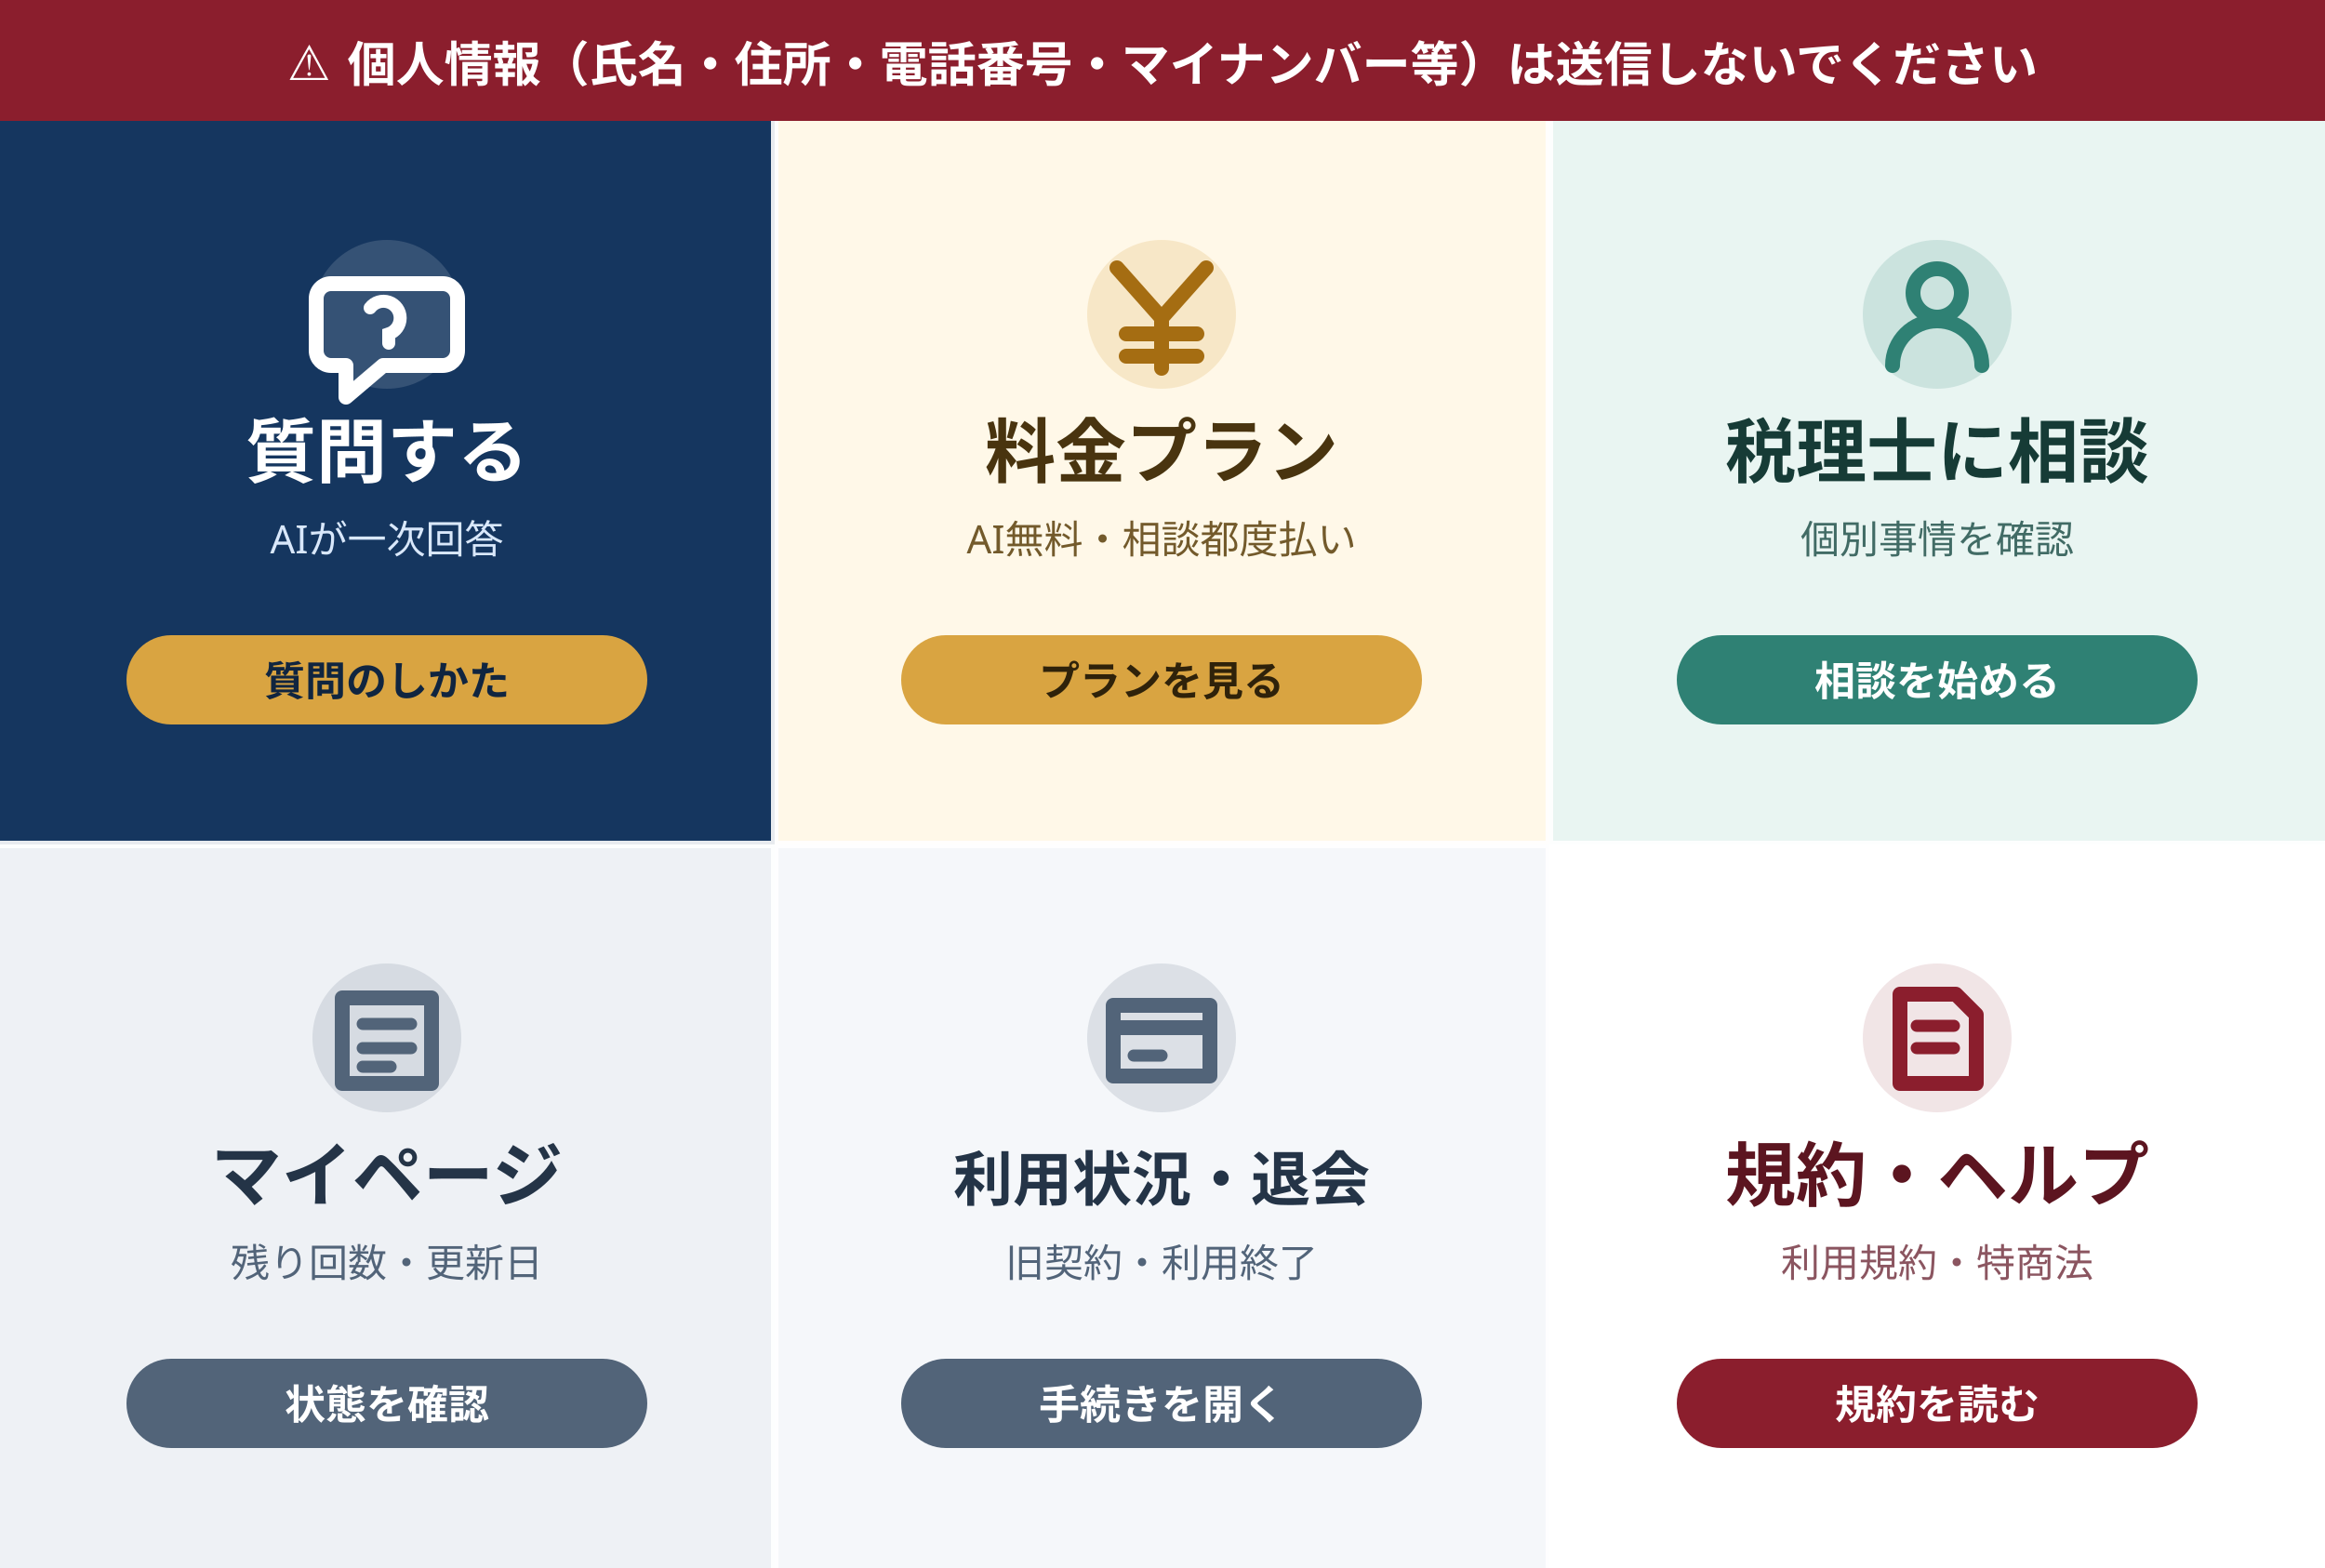
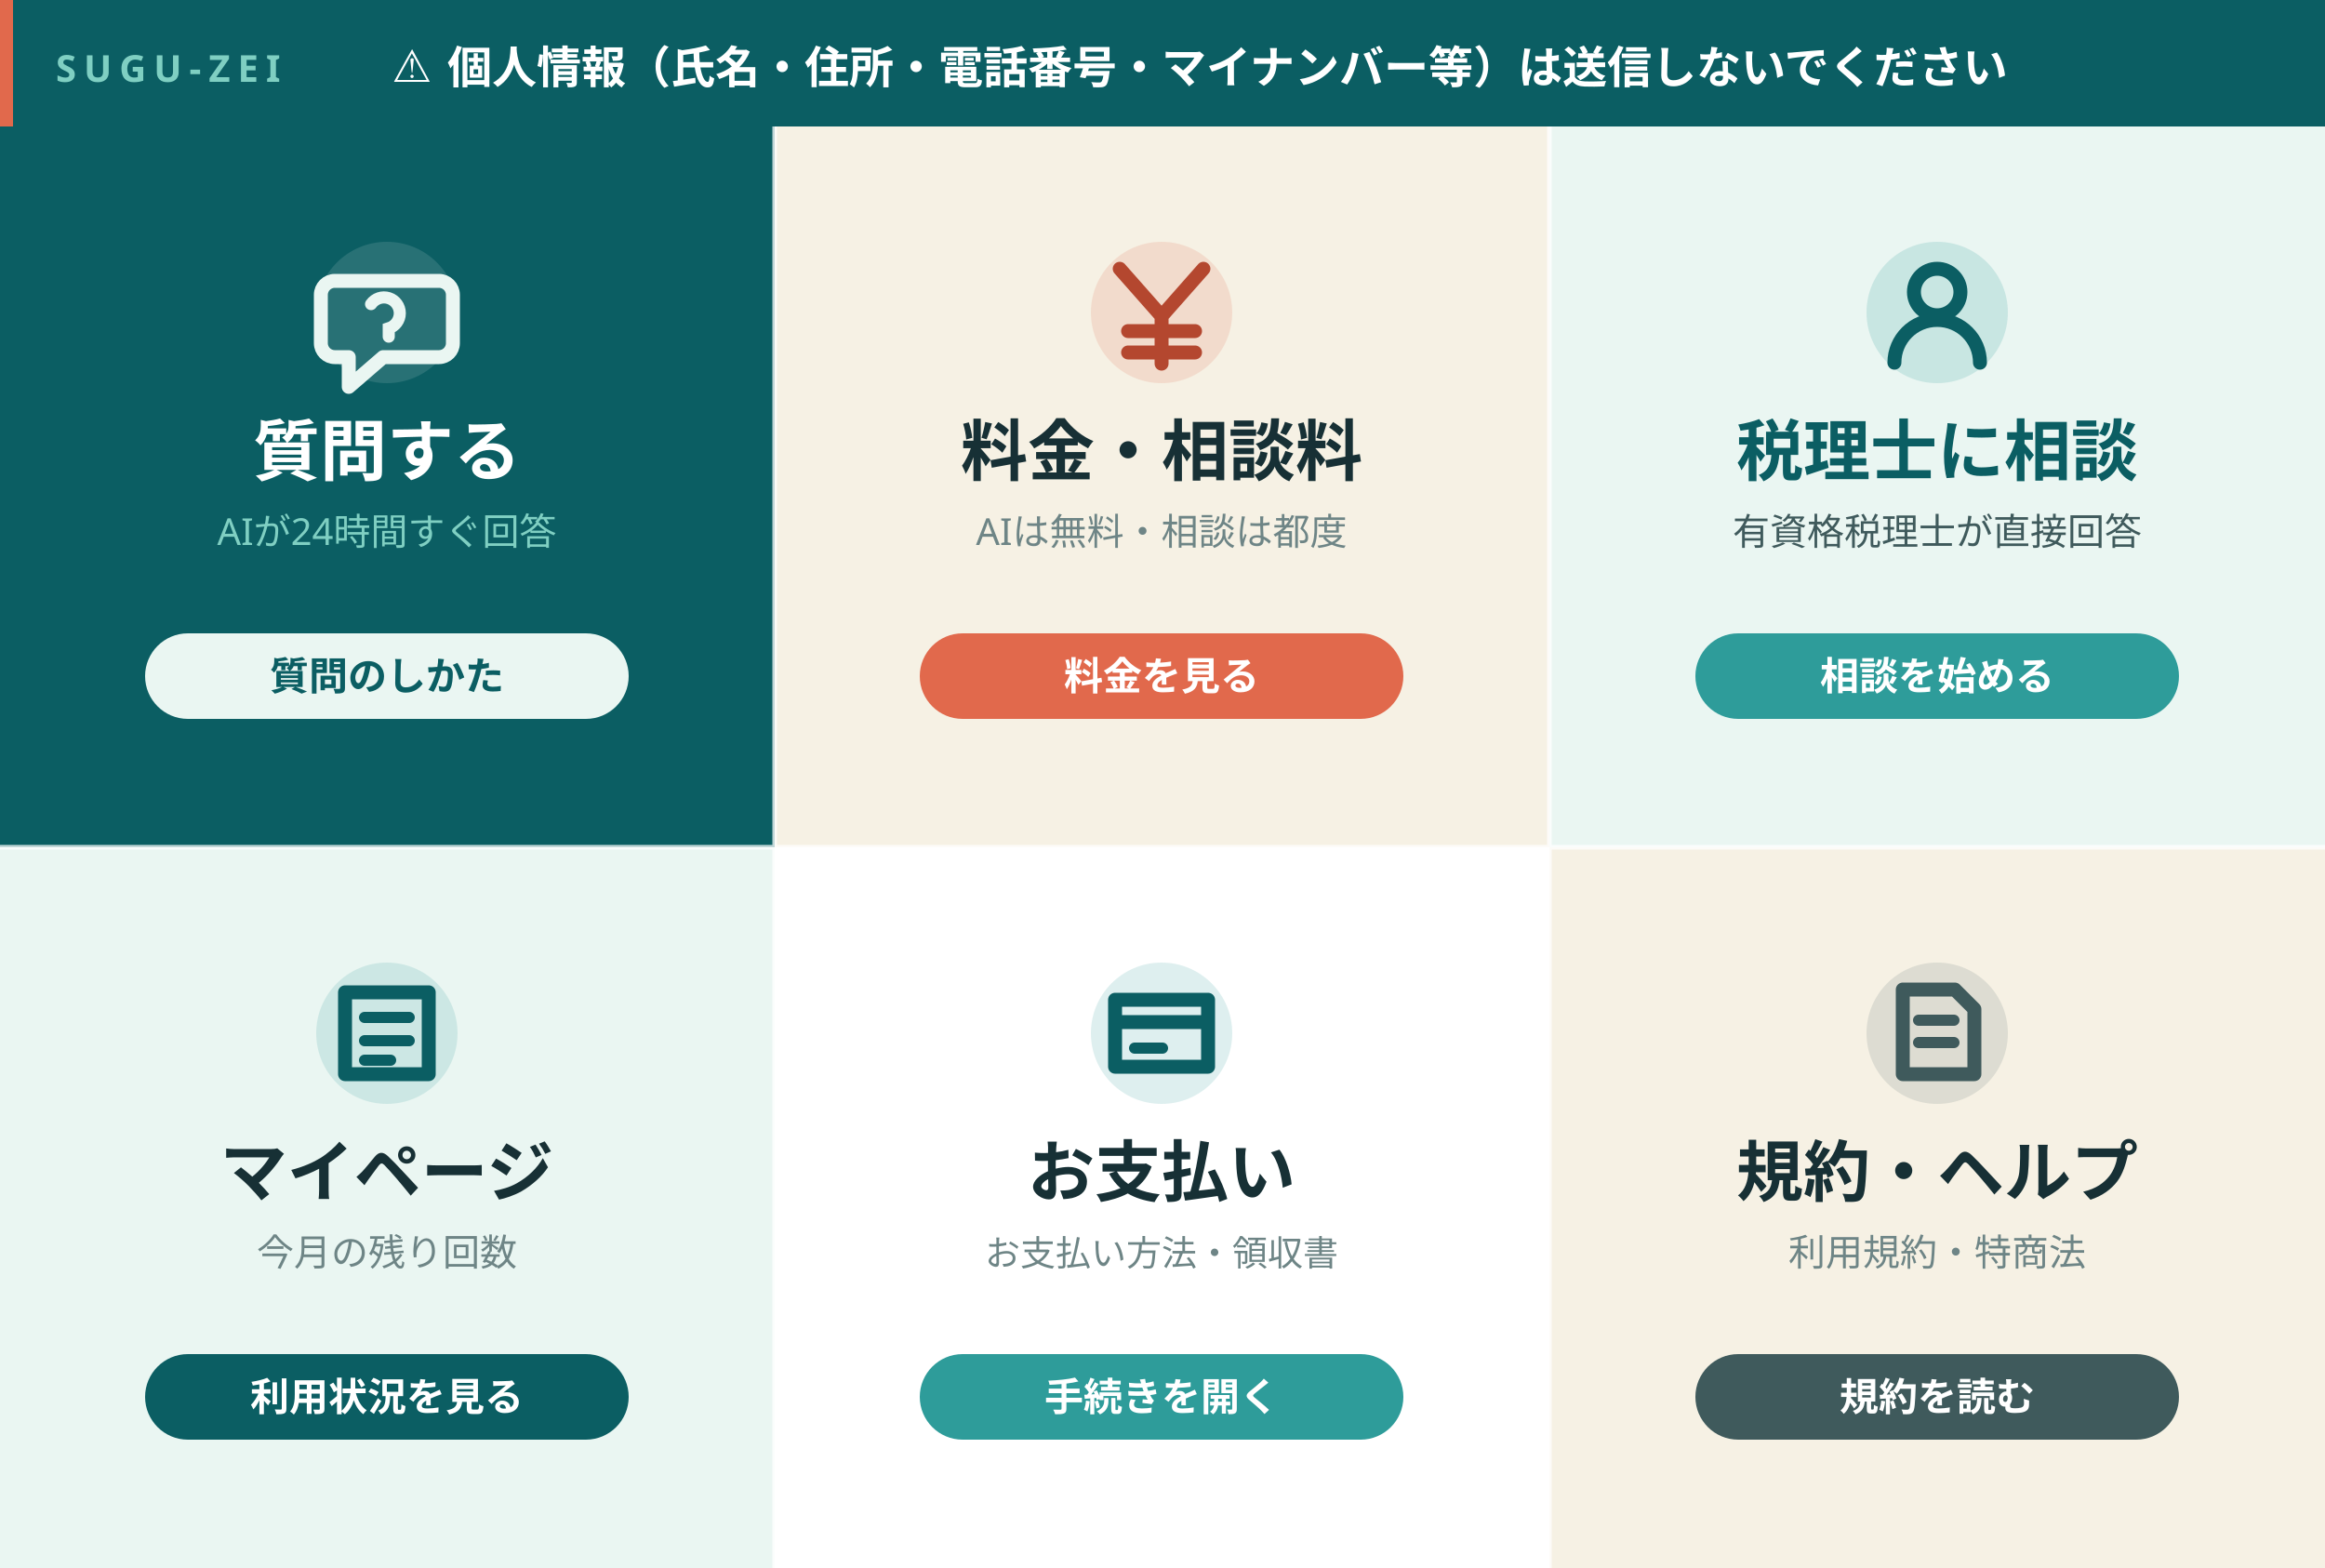
<svg xmlns="http://www.w3.org/2000/svg" width="2500" height="1686" viewBox="0 0 2500 1686">
-   <rect width="2500" height="1686" fill="#f5f7fa" />
+   <rect width="2500" height="1686" fill="#EAF6F2" />
  <g>
-     <rect x="0" y="130" width="833" height="778" fill="#15365f" />
-     <rect x="833" y="130" width="833" height="778" fill="#fff8e8" />
-     <rect x="1666" y="130" width="834" height="778" fill="#e9f5f2" />
-     <rect x="0" y="908" width="833" height="778" fill="#eef1f5" />
-     <rect x="833" y="908" width="833" height="778" fill="#f5f7fa" />
-     <rect x="1666" y="908" width="834" height="778" fill="#ffffff" />
+     <rect x="0" y="136" width="833" height="775" fill="#0B5E63" />
+     <rect x="833" y="136" width="833" height="775" fill="#F6F1E4" />
+     <rect x="1666" y="136" width="834" height="775" fill="#EAF6F2" />
+     <rect x="0" y="911" width="833" height="775" fill="#EAF6F2" />
+     <rect x="833" y="911" width="833" height="775" fill="#FFFFFF" />
+     <rect x="1666" y="911" width="834" height="775" fill="#F6F1E4" />
  </g>
-   <g font-family="'Yu Gothic', 'Meiryo', sans-serif" text-anchor="middle" transform="translate(0,43)">
-     <circle cx="416" cy="295" r="80" fill="#ffffff" opacity="0.14" />
-     <path d="M356 262h120a16 16 0 0 1 16 16v56a16 16 0 0 1-16 16h-64l-40 34v-34h-16a16 16 0 0 1-16-16v-56a16 16 0 0 1 16-16z" fill="none" stroke="#ffffff" stroke-width="16" stroke-linejoin="round" />
-     <path d="M398 288a18 18 0 1 1 20 28v10" fill="none" stroke="#ffffff" stroke-width="14" stroke-linecap="round" />
-     <circle cx="418" cy="349" r="7" fill="#ffffff" />
-     <text x="416" y="470" fill="#ffffff" font-size="76" font-weight="700">質問する</text>
-     <text x="416" y="552" fill="#d9e8fb" font-size="42">AIが一次回答</text>
-     <rect x="136" y="640" width="560" height="96" rx="48" fill="#d9a441" />
-     <text x="416" y="705" fill="#102540" font-size="44" font-weight="700">質問のしかた</text>
-     <circle cx="1249" cy="295" r="80" fill="#d9a441" opacity="0.20" />
-     <path d="M1201 245l48 54 48-54M1249 299v54M1211 316h76M1211 340h76" fill="none" stroke="#a56d12" stroke-width="16" stroke-linecap="round" stroke-linejoin="round" />
-     <text x="1249" y="470" fill="#49340f" font-size="76" font-weight="700">料金プラン</text>
-     <text x="1249" y="552" fill="#735a2b" font-size="42">AI無料・相談都度払い</text>
-     <rect x="969" y="640" width="560" height="96" rx="48" fill="#d9a441" />
-     <text x="1249" y="705" fill="#2f220a" font-size="44" font-weight="700">プランを見る</text>
-     <circle cx="2083" cy="295" r="80" fill="#2f8174" opacity="0.16" />
-     <circle cx="2083" cy="272" r="26" fill="none" stroke="#2f8174" stroke-width="16" />
-     <path d="M2035 350a48 48 0 0 1 96 0" fill="none" stroke="#2f8174" stroke-width="16" stroke-linecap="round" />
-     <text x="2083" y="470" fill="#163b36" font-size="76" font-weight="700">税理士に相談</text>
-     <text x="2083" y="552" fill="#416b65" font-size="42">個別事情を確認</text>
-     <rect x="1803" y="640" width="560" height="96" rx="48" fill="#2f8174" />
-     <text x="2083" y="705" fill="#ffffff" font-size="44" font-weight="700">相談を始める</text>
-     <circle cx="416" cy="1073" r="80" fill="#526479" opacity="0.16" />
-     <path d="M368 1030h96v92h-96z" fill="none" stroke="#526479" stroke-width="16" stroke-linejoin="round" />
-     <path d="M390 1058h52M390 1084h52M390 1104h30" stroke="#526479" stroke-width="13" stroke-linecap="round" />
-     <text x="416" y="1248" fill="#243447" font-size="76" font-weight="700">マイページ</text>
-     <text x="416" y="1330" fill="#526479" font-size="42">残り回数・更新日</text>
-     <rect x="136" y="1418" width="560" height="96" rx="48" fill="#526479" />
-     <text x="416" y="1483" fill="#ffffff" font-size="44" font-weight="700">状態を確認</text>
-     <circle cx="1249" cy="1073" r="80" fill="#526479" opacity="0.16" />
-     <path d="M1197 1038h104v76h-104z" fill="none" stroke="#526479" stroke-width="16" stroke-linejoin="round" />
-     <path d="M1197 1062h104" stroke="#526479" stroke-width="16" />
-     <path d="M1219 1092h30" stroke="#526479" stroke-width="13" stroke-linecap="round" />
-     <text x="1249" y="1248" fill="#243447" font-size="64" font-weight="700">利用状況・退会</text>
-     <text x="1249" y="1330" fill="#526479" font-size="42">旧契約・利用終了</text>
-     <rect x="969" y="1418" width="560" height="96" rx="48" fill="#526479" />
-     <text x="1249" y="1483" fill="#ffffff" font-size="44" font-weight="700">手続きを開く</text>
-     <circle cx="2083" cy="1073" r="80" fill="#8b1e2d" opacity="0.12" />
-     <path d="M2043 1026h60l22 22v74h-82z" fill="none" stroke="#8b1e2d" stroke-width="16" stroke-linejoin="round" />
-     <path d="M2061 1060h40M2061 1084h40" stroke="#8b1e2d" stroke-width="13" stroke-linecap="round" />
-     <text x="2083" y="1248" fill="#5c1520" font-size="76" font-weight="700">規約・ヘルプ</text>
-     <text x="2083" y="1330" fill="#8b5560" font-size="42">利用規約・特商法</text>
-     <rect x="1803" y="1418" width="560" height="96" rx="48" fill="#8b1e2d" />
-     <text x="2083" y="1483" fill="#ffffff" font-size="44" font-weight="700">規約を読む</text>
+   <g font-family="'Zen Kaku Gothic New','Yu Gothic','Hiragino Sans','Meiryo',sans-serif" text-anchor="middle">
+     <circle cx="416" cy="336" r="76" fill="#FFFFFF" opacity="0.12" />
+     <path d="M360 302h112a15 15 0 0 1 15 15v52a15 15 0 0 1-15 15h-60l-37 32v-32h-15a15 15 0 0 1-15-15v-52a15 15 0 0 1 15-15z" fill="none" stroke="#EAF6F2" stroke-width="15" stroke-linejoin="round" />
+     <path d="M399 327a17 17 0 1 1 19 26v9" fill="none" stroke="#EAF6F2" stroke-width="13" stroke-linecap="round" />
+     <circle cx="418" cy="384" r="7" fill="#EAF6F2" />
+     <text x="416" y="511" fill="#FFFFFF" font-size="72" font-weight="900">質問する</text>
+     <text x="416" y="586" fill="#7FCFC2" font-size="40">AIが24時間すぐ回答</text>
+     <rect x="156" y="681" width="520" height="92" rx="46" fill="#EAF6F2" />
+     <text x="416" y="742" fill="#0B5E63" font-size="42" font-weight="900">質問のしかた</text>
+     <circle cx="1249" cy="336" r="76" fill="#E1694C" opacity="0.16" />
+     <path d="M1204 289l45 51 45-51M1249 340v51M1213 356h72M1213 379h72" fill="none" stroke="#B4472F" stroke-width="15" stroke-linecap="round" stroke-linejoin="round" />
+     <text x="1249" y="511" fill="#173035" font-size="72" font-weight="900">料金・相談料</text>
+     <text x="1249" y="586" fill="#6E8586" font-size="40">AIは無料・相談は都度</text>
+     <rect x="989" y="681" width="520" height="92" rx="46" fill="#E1694C" />
+     <text x="1249" y="742" fill="#FFFFFF" font-size="42" font-weight="900">料金を見る</text>
+     <circle cx="2083" cy="336" r="76" fill="#2E9C9A" opacity="0.18" />
+     <circle cx="2083" cy="314" r="25" fill="none" stroke="#0B5E63" stroke-width="15" />
+     <path d="M2037 390a46 46 0 0 1 92 0" fill="none" stroke="#0B5E63" stroke-width="15" stroke-linecap="round" />
+     <text x="2083" y="511" fill="#0B5E63" font-size="72" font-weight="900">税理士に相談</text>
+     <text x="2083" y="586" fill="#3F5A5C" font-size="40">有資格税理士が直接回答</text>
+     <rect x="1823" y="681" width="520" height="92" rx="46" fill="#2E9C9A" />
+     <text x="2083" y="742" fill="#FFFFFF" font-size="42" font-weight="900">相談を始める</text>
+     <circle cx="416" cy="1111" r="76" fill="#2E9C9A" opacity="0.16" />
+     <path d="M371 1067h90v88h-90z" fill="none" stroke="#0B5E63" stroke-width="15" stroke-linejoin="round" />
+     <path d="M392 1094h48M392 1119h48M392 1140h28" stroke="#0B5E63" stroke-width="12" stroke-linecap="round" />
+     <text x="416" y="1286" fill="#173035" font-size="72" font-weight="900">マイページ</text>
+     <text x="416" y="1361" fill="#6E8586" font-size="40">今月の残り回数</text>
+     <rect x="156" y="1456" width="520" height="92" rx="46" fill="#0B5E63" />
+     <text x="416" y="1517" fill="#FFFFFF" font-size="42" font-weight="900">利用状況を見る</text>
+     <circle cx="1249" cy="1111" r="76" fill="#2E9C9A" opacity="0.16" />
+     <path d="M1199 1075h100v72h-100z" fill="none" stroke="#0B5E63" stroke-width="15" stroke-linejoin="round" />
+     <path d="M1199 1099h100" stroke="#0B5E63" stroke-width="15" />
+     <path d="M1220 1127h30" stroke="#0B5E63" stroke-width="12" stroke-linecap="round" />
+     <text x="1249" y="1286" fill="#173035" font-size="72" font-weight="900">お支払い</text>
+     <text x="1249" y="1361" fill="#6E8586" font-size="38">お支払い方法・領収書</text>
+     <rect x="989" y="1456" width="520" height="92" rx="46" fill="#2E9C9A" />
+     <text x="1249" y="1517" fill="#FFFFFF" font-size="42" font-weight="900">手続きを開く</text>
+     <circle cx="2083" cy="1111" r="76" fill="#3F5A5C" opacity="0.14" />
+     <path d="M2046 1064h56l21 21v70h-77z" fill="none" stroke="#3F5A5C" stroke-width="15" stroke-linejoin="round" />
+     <path d="M2063 1097h38M2063 1121h38" stroke="#3F5A5C" stroke-width="12" stroke-linecap="round" />
+     <text x="2083" y="1286" fill="#173035" font-size="72" font-weight="900">規約・ヘルプ</text>
+     <text x="2083" y="1361" fill="#6E8586" font-size="40">利用規約・特商法</text>
+     <rect x="1823" y="1456" width="520" height="92" rx="46" fill="#3F5A5C" />
+     <text x="2083" y="1517" fill="#FFFFFF" font-size="42" font-weight="900">規約を読む</text>
  </g>
-   <g font-family="'Yu Gothic', 'Meiryo', sans-serif" text-anchor="middle">
-     <rect x="0" y="0" width="2500" height="130" fill="#8b1e2d" />
-     <text x="1250" y="86" fill="#ffffff" font-size="52" font-weight="700">⚠ 個人情報（氏名・住所・電話番号・マイナンバー等）は送信しないでください</text>
+   <g font-family="'Zen Kaku Gothic New','Yu Gothic','Hiragino Sans','Meiryo',sans-serif">
+     <rect x="0" y="0" width="2500" height="136" fill="#0B5E63" />
+     <rect x="0" y="0" width="14" height="136" fill="#E1694C" />
+     <text x="60" y="88" fill="#7FCFC2" font-size="40" font-weight="700" letter-spacing="8">SUGU-ZEI</text>
+     <text x="1290" y="88" fill="#FFFFFF" font-size="48" font-weight="700" text-anchor="middle">⚠ 個人情報（氏名・住所・電話番号・マイナンバー等）は送信しないでください</text>
  </g>
-   <g stroke="#ffffff" stroke-width="8" opacity="0.9">
-     <line x1="833" y1="130" x2="833" y2="1686" />
-     <line x1="1666" y1="130" x2="1666" y2="1686" />
-     <line x1="0" y1="908" x2="2500" y2="908" />
+   <g stroke="#FFFFFF" stroke-width="5" opacity="0.75">
+     <line x1="833" y1="136" x2="833" y2="1686" />
+     <line x1="1666" y1="136" x2="1666" y2="1686" />
+     <line x1="0" y1="911" x2="2500" y2="911" />
  </g>
</svg>
